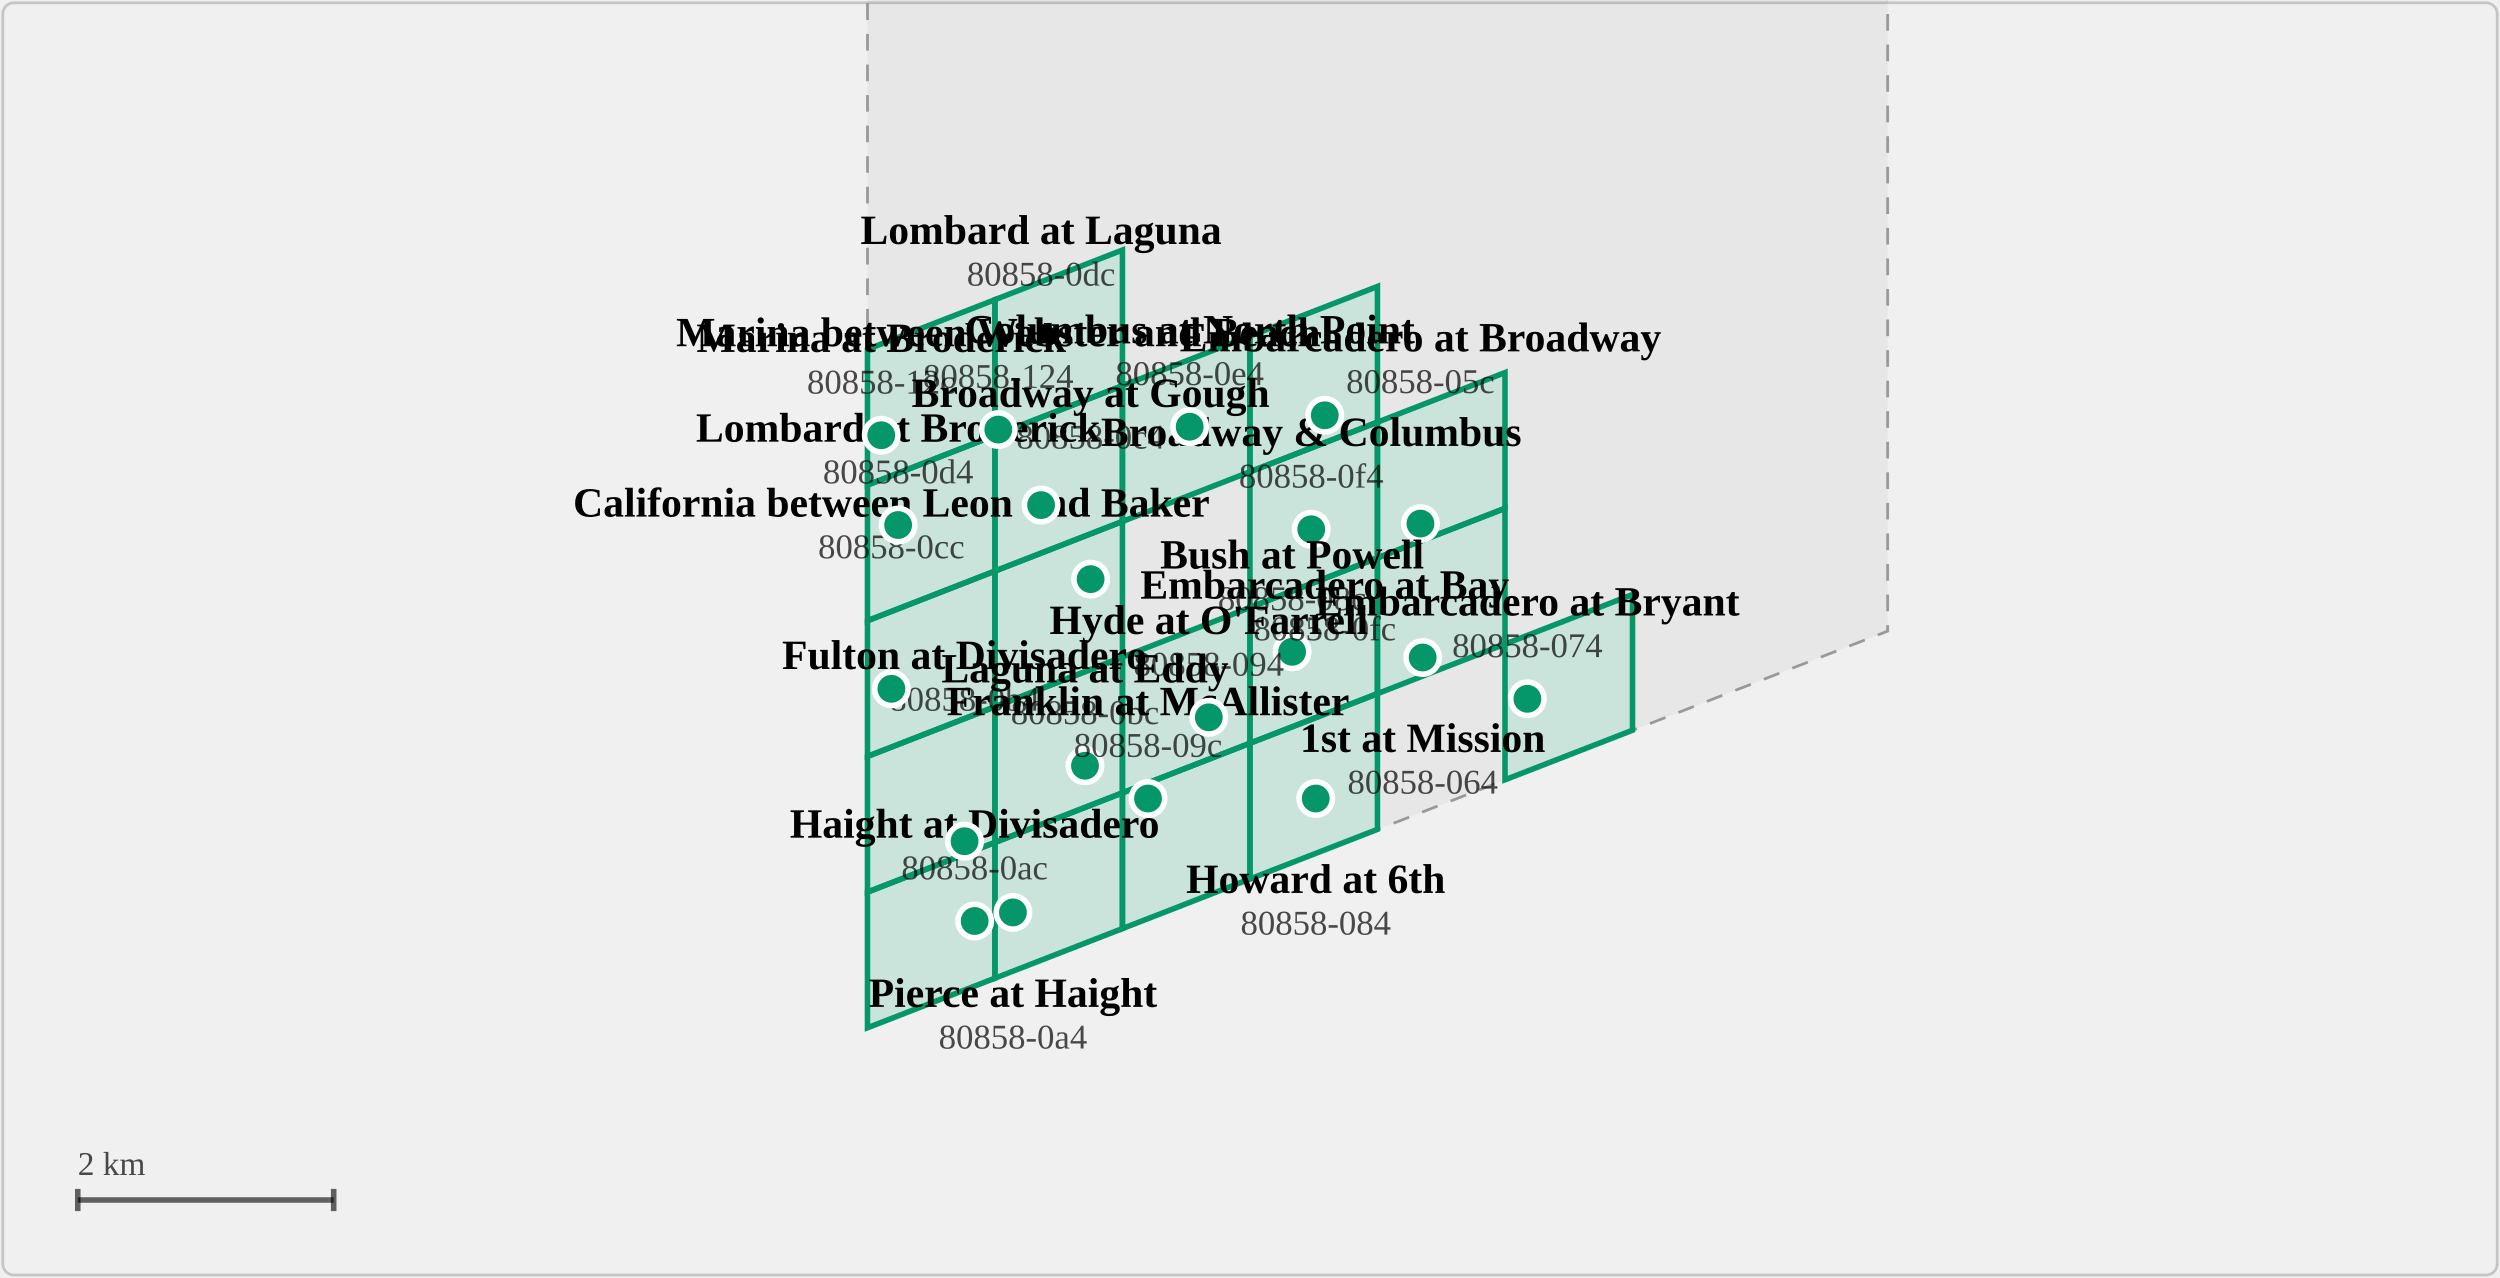
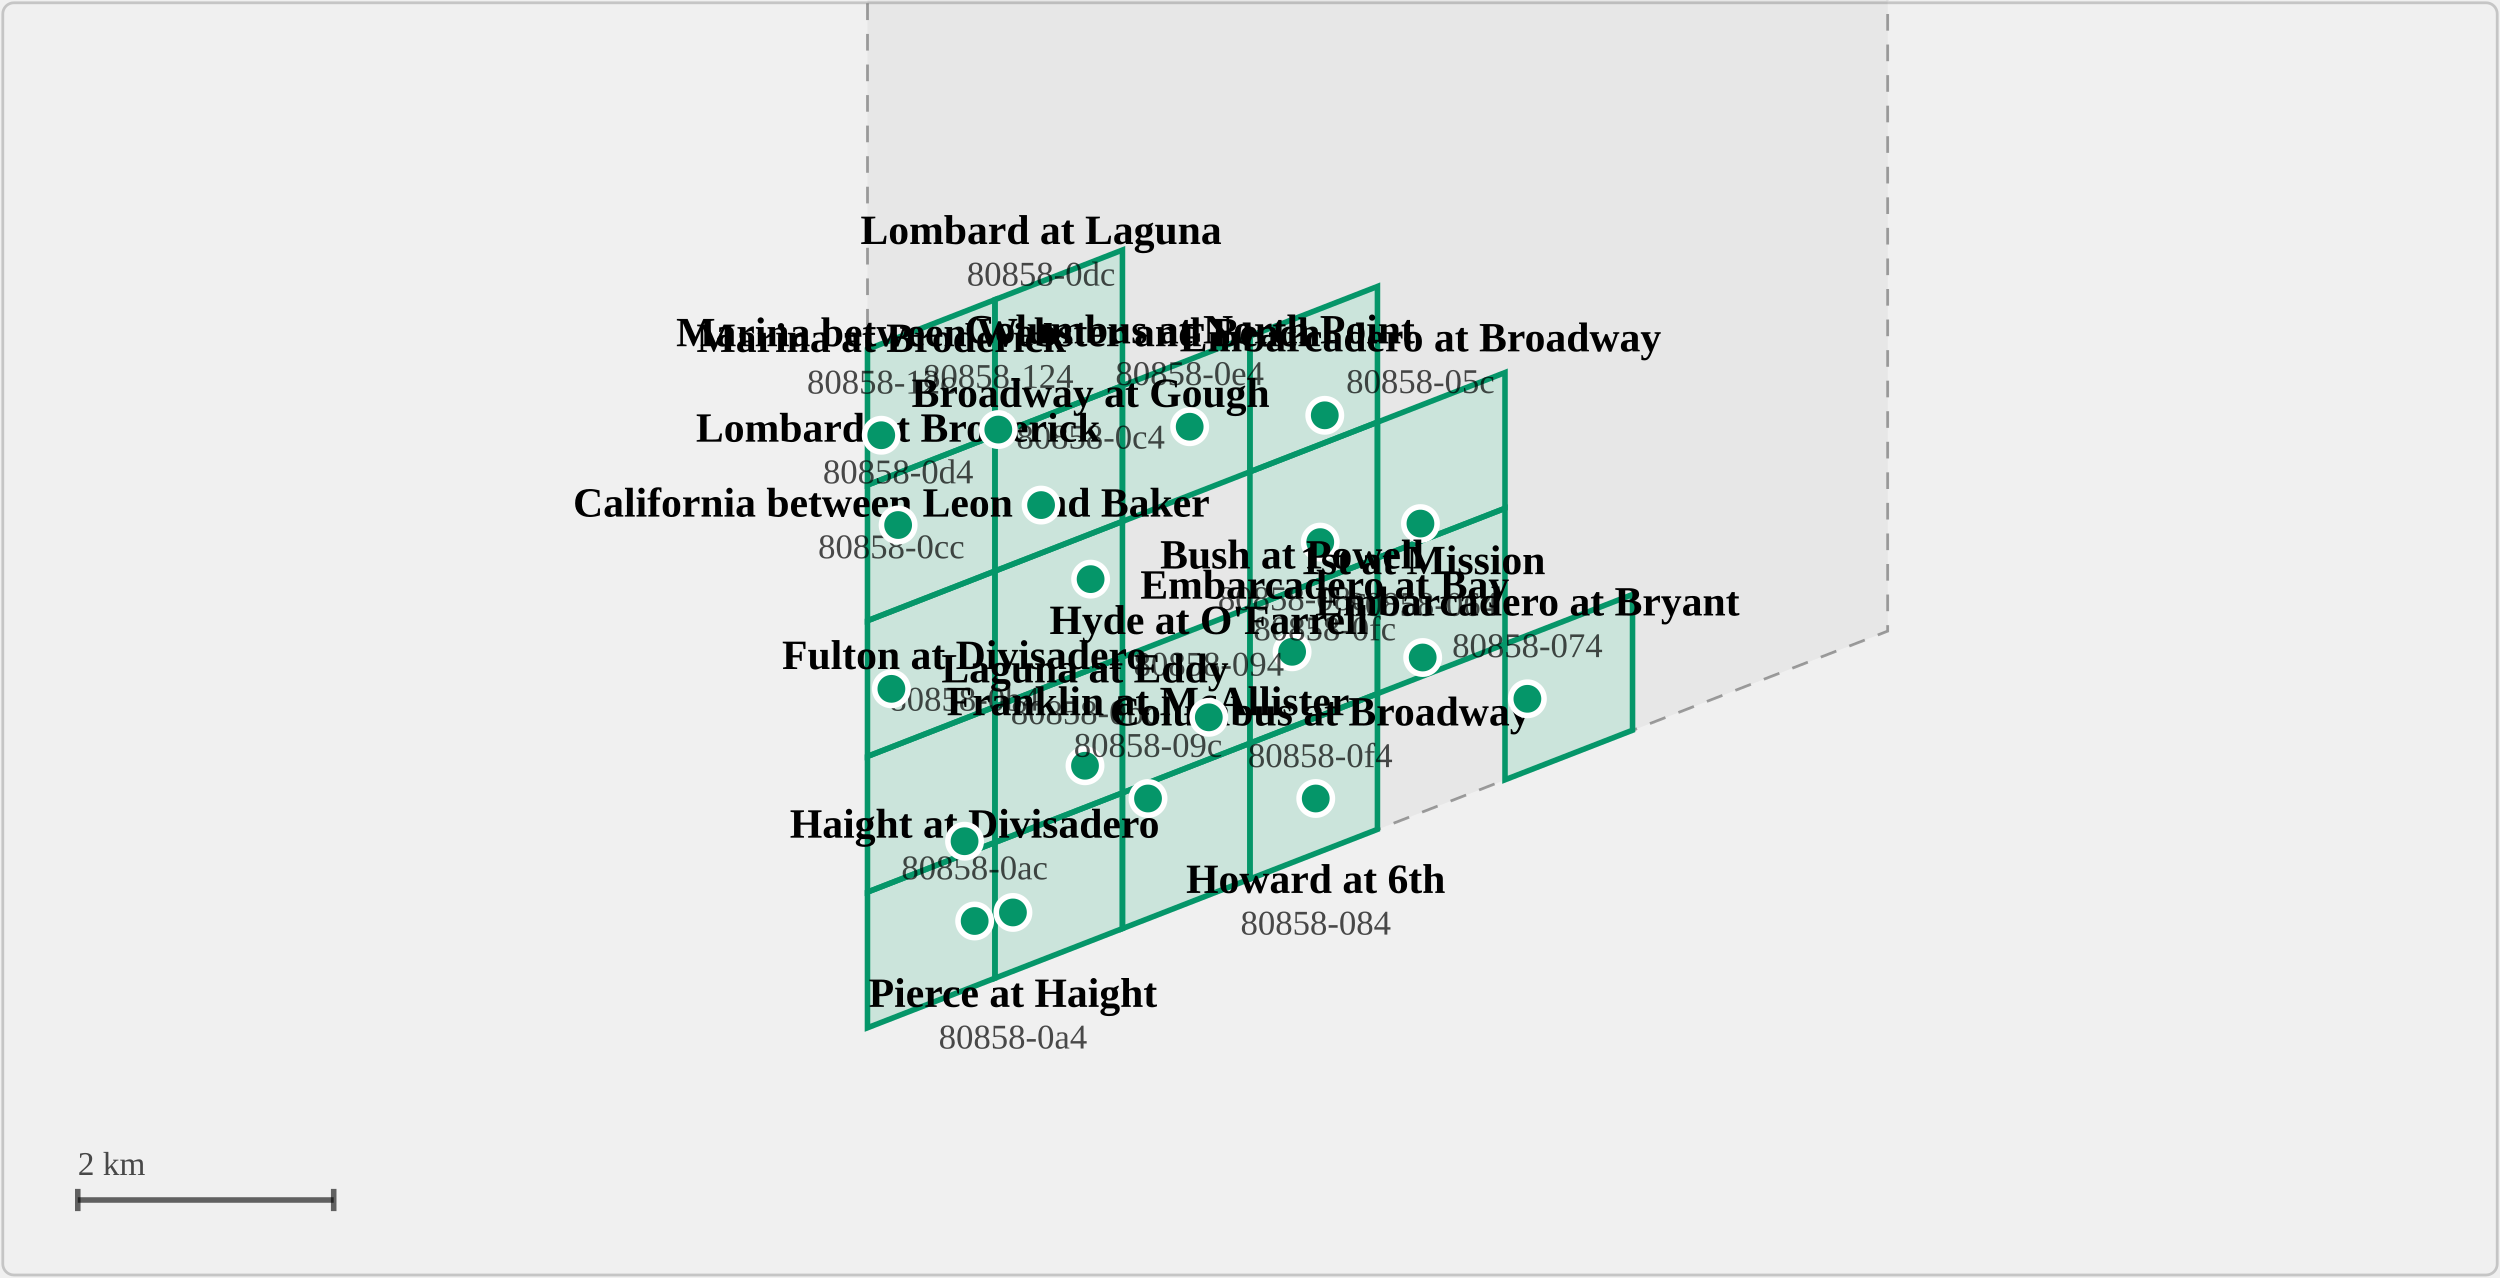
<svg xmlns="http://www.w3.org/2000/svg" viewBox="0 0 900 460" width="100%" role="img" aria-labelledby="scene-map-title scene-map-desc" class="scene-map">
  <style>
  .scene-map__frame { fill: none; stroke: currentColor; stroke-opacity: 0.18; }
  .scene-map__area { fill: currentColor; fill-opacity: 0.04; stroke: currentColor; stroke-opacity: 0.35; stroke-dasharray: 6 5; }
  .scene-map__area-label { fill: currentColor; fill-opacity: 0.55; font-size: 13px; }
  .scene-map__cell { fill: #34d399; fill-opacity: 0.16; stroke: #059669; stroke-width: 2; }
  .scene-map__marker { fill: #059669; stroke: #ffffff; stroke-width: 2; }
  .scene-map__title { fill: currentColor; font-size: 15px; font-weight: 600; }
  .scene-map__token { fill: currentColor; fill-opacity: 0.7; font-size: 12.5px; }
  .scene-map__scale { stroke: currentColor; stroke-opacity: 0.6; }
  .scene-map__scale-label { fill: currentColor; fill-opacity: 0.7; font-size: 12px; }
  @media (prefers-color-scheme: dark) {
    .scene-map__cell { fill: #34d399; fill-opacity: 0.2; stroke: #34d399; }
    .scene-map__marker { fill: #34d399; stroke: #0b1013; }
  }
</style>
  <rect class="scene-map__frame" x="1" y="1" width="898" height="458" rx="4" />
  <g>
    <polygon class="scene-map__area" points="312.29,-20.78 312.29,370.00 679.56,227.21 679.56,-163.81" />
    <polygon class="scene-map__cell" points="312.29,321.15 312.29,370.00 358.18,352.14 358.18,303.28" />
    <polygon class="scene-map__cell" points="358.18,303.28 358.18,352.14 404.08,334.28 404.08,285.42" />
    <polygon class="scene-map__cell" points="312.29,272.30 312.29,321.15 358.18,303.28 358.18,254.43" />
    <polygon class="scene-map__cell" points="312.29,223.46 312.29,272.30 358.18,254.43 358.18,205.58" />
    <polygon class="scene-map__cell" points="358.18,205.58 358.18,254.43 404.08,236.56 404.08,187.71" />
    <polygon class="scene-map__cell" points="358.18,254.43 358.18,303.28 404.08,285.42 404.08,236.56" />
    <polygon class="scene-map__cell" points="358.18,156.73 358.18,205.58 404.08,187.71 404.08,138.85" />
    <polygon class="scene-map__cell" points="449.98,169.84 449.98,218.70 495.88,200.84 495.88,151.98" />
    <polygon class="scene-map__cell" points="495.88,151.98 495.88,200.84 541.80,182.99 541.80,134.12" />
    <polygon class="scene-map__cell" points="449.98,218.70 449.98,267.56 495.88,249.71 495.88,200.84" />
    <polygon class="scene-map__cell" points="449.98,267.56 449.98,316.42 495.88,298.57 495.88,249.71" />
    <polygon class="scene-map__cell" points="312.29,174.61 312.29,223.46 358.18,205.58 358.18,156.73" />
    <polygon class="scene-map__cell" points="312.29,125.76 312.29,174.61 358.18,156.73 358.18,107.88" />
    <polygon class="scene-map__cell" points="358.18,107.88 358.18,156.73 404.08,138.85 404.08,90.00" />
    <polygon class="scene-map__cell" points="404.08,138.85 404.08,187.71 449.98,169.84 449.98,120.98" />
    <polygon class="scene-map__cell" points="449.98,120.98 449.98,169.84 495.88,151.98 495.88,103.12" />
    <polygon class="scene-map__cell" points="404.08,285.42 404.08,334.28 449.98,316.42 449.98,267.56" />
    <polygon class="scene-map__cell" points="404.08,236.56 404.08,285.42 449.98,267.56 449.98,218.70" />
    <polygon class="scene-map__cell" points="495.88,200.84 495.88,249.71 541.80,231.86 541.80,182.99" />
    <polygon class="scene-map__cell" points="541.80,231.86 541.80,280.72 587.71,262.88 587.71,214.01" />
  </g>
  <g>
    <g class="scene-map__site">
      <circle class="scene-map__marker" cx="350.88" cy="331.56" r="6" />
      <text class="scene-map__title" x="350.88" y="301.56" text-anchor="middle">Haight at Divisadero</text>
      <text class="scene-map__token" x="350.88" y="316.56" text-anchor="middle">80858-0ac</text>
    </g>
    <g class="scene-map__site">
      <circle class="scene-map__marker" cx="364.66" cy="328.48" r="6" />
      <text class="scene-map__title" x="364.66" y="362.48" text-anchor="middle">Pierce at Haight</text>
      <text class="scene-map__token" x="364.66" y="377.48" text-anchor="middle">80858-0a4</text>
    </g>
    <g class="scene-map__site">
      <circle class="scene-map__marker" cx="347.24" cy="302.84" r="6" />
      <text class="scene-map__title" x="347.24" y="240.84" text-anchor="middle">Fulton at Divisadero</text>
      <text class="scene-map__token" x="347.24" y="255.84" text-anchor="middle">80858-0b4</text>
    </g>
    <g class="scene-map__site">
      <circle class="scene-map__marker" cx="320.90" cy="247.98" r="6" />
      <text class="scene-map__title" x="320.90" y="185.98" text-anchor="middle">California between Leon and Baker</text>
      <text class="scene-map__token" x="320.90" y="200.98" text-anchor="middle">80858-0cc</text>
    </g>
    <g class="scene-map__site">
      <circle class="scene-map__marker" cx="392.62" cy="208.49" r="6" />
      <text class="scene-map__title" x="392.62" y="146.49" text-anchor="middle">Broadway at Gough</text>
      <text class="scene-map__token" x="392.62" y="161.49" text-anchor="middle">80858-0c4</text>
    </g>
    <g class="scene-map__site">
      <circle class="scene-map__marker" cx="390.60" cy="275.67" r="6" />
      <text class="scene-map__title" x="390.60" y="245.67" text-anchor="middle">Laguna at Eddy</text>
      <text class="scene-map__token" x="390.60" y="260.67" text-anchor="middle">80858-0bc</text>
    </g>
    <g class="scene-map__site">
      <circle class="scene-map__marker" cx="374.79" cy="181.83" r="6" />
      <text class="scene-map__title" x="374.79" y="87.83" text-anchor="middle">Lombard at Laguna</text>
      <text class="scene-map__token" x="374.79" y="102.83" text-anchor="middle">80858-0dc</text>
    </g>
    <g class="scene-map__site">
-       <circle class="scene-map__marker" cx="472.05" cy="190.54" r="6" />
-       <text class="scene-map__title" x="472.05" y="160.54" text-anchor="middle">Broadway &amp; Columbus</text>
-       <text class="scene-map__token" x="472.05" y="175.54" text-anchor="middle">80858-0f4</text>
+       <circle class="scene-map__marker" cx="475.29" cy="195.16" r="6" />
+       <text class="scene-map__title" x="475.29" y="261.16" text-anchor="middle">Columbus at Broadway</text>
+       <text class="scene-map__token" x="475.29" y="276.16" text-anchor="middle">80858-0f4</text>
    </g>
    <g class="scene-map__site">
      <circle class="scene-map__marker" cx="511.36" cy="188.49" r="6" />
      <text class="scene-map__title" x="511.36" y="126.49" text-anchor="middle">Embarcadero at Broadway</text>
      <text class="scene-map__token" x="511.36" y="141.49" text-anchor="middle">80858-05c</text>
    </g>
    <g class="scene-map__site">
      <circle class="scene-map__marker" cx="465.16" cy="234.65" r="6" />
      <text class="scene-map__title" x="465.16" y="204.65" text-anchor="middle">Bush at Powell</text>
      <text class="scene-map__token" x="465.16" y="219.65" text-anchor="middle">80858-08c</text>
    </g>
    <g class="scene-map__site">
      <circle class="scene-map__marker" cx="473.67" cy="287.46" r="6" />
      <text class="scene-map__title" x="473.67" y="321.46" text-anchor="middle">Howard at 6th</text>
      <text class="scene-map__token" x="473.67" y="336.46" text-anchor="middle">80858-084</text>
    </g>
    <g class="scene-map__site">
      <circle class="scene-map__marker" cx="323.33" cy="189.01" r="6" />
      <text class="scene-map__title" x="323.33" y="159.01" text-anchor="middle">Lombard at Broderick</text>
      <text class="scene-map__token" x="323.33" y="174.01" text-anchor="middle">80858-0d4</text>
    </g>
    <g class="scene-map__site">
      <circle class="scene-map__marker" cx="317.25" cy="156.69" r="6" />
      <text class="scene-map__title" x="317.25" y="126.69" text-anchor="middle">Marina at Broderick</text>
      <text class="scene-map__token" x="317.25" y="141.69" text-anchor="middle">80858-12c</text>
    </g>
    <g class="scene-map__site">
      <circle class="scene-map__marker" cx="359.39" cy="154.64" r="6" />
      <text class="scene-map__title" x="359.39" y="124.64" text-anchor="middle">Marina between Webster and Beach</text>
      <text class="scene-map__token" x="359.39" y="139.64" text-anchor="middle">80858-124</text>
    </g>
    <g class="scene-map__site">
      <circle class="scene-map__marker" cx="428.29" cy="153.62" r="6" />
      <text class="scene-map__title" x="428.29" y="123.62" text-anchor="middle">Columbus at North Point</text>
      <text class="scene-map__token" x="428.29" y="138.62" text-anchor="middle">80858-0e4</text>
    </g>
    <g class="scene-map__site">
      <circle class="scene-map__marker" cx="476.92" cy="149.51" r="6" />
      <text class="scene-map__title" x="476.92" y="215.51" text-anchor="middle">Embarcadero at Bay</text>
      <text class="scene-map__token" x="476.92" y="230.51" text-anchor="middle">80858-0fc</text>
    </g>
    <g class="scene-map__site">
      <circle class="scene-map__marker" cx="413.29" cy="287.46" r="6" />
      <text class="scene-map__title" x="413.29" y="257.46" text-anchor="middle">Franklin at McAllister</text>
      <text class="scene-map__token" x="413.29" y="272.46" text-anchor="middle">80858-09c</text>
    </g>
    <g class="scene-map__site">
      <circle class="scene-map__marker" cx="435.17" cy="258.24" r="6" />
      <text class="scene-map__title" x="435.17" y="228.24" text-anchor="middle">Hyde at O'Farrell</text>
      <text class="scene-map__token" x="435.17" y="243.24" text-anchor="middle">80858-094</text>
    </g>
    <g class="scene-map__site">
      <circle class="scene-map__marker" cx="512.17" cy="236.70" r="6" />
-       <text class="scene-map__title" x="512.17" y="270.70" text-anchor="middle">1st at Mission</text>
-       <text class="scene-map__token" x="512.17" y="285.70" text-anchor="middle">80858-064</text>
+       <text class="scene-map__title" x="512.17" y="206.70" text-anchor="middle">1st at Mission</text>
+       <text class="scene-map__token" x="512.17" y="221.70" text-anchor="middle">80858-064</text>
    </g>
    <g class="scene-map__site">
      <circle class="scene-map__marker" cx="549.86" cy="251.57" r="6" />
      <text class="scene-map__title" x="549.86" y="221.57" text-anchor="middle">Embarcadero at Bryant</text>
      <text class="scene-map__token" x="549.86" y="236.57" text-anchor="middle">80858-074</text>
    </g>
  </g>
  <g>
    <line class="scene-map__scale" x1="28" y1="432" x2="120.13" y2="432" stroke-width="2" />
    <line class="scene-map__scale" x1="28" y1="428" x2="28" y2="436" stroke-width="2" />
    <line class="scene-map__scale" x1="120.13" y1="428" x2="120.13" y2="436" stroke-width="2" />
    <text class="scene-map__scale-label" x="28" y="423">2 km</text>
  </g>
</svg>
